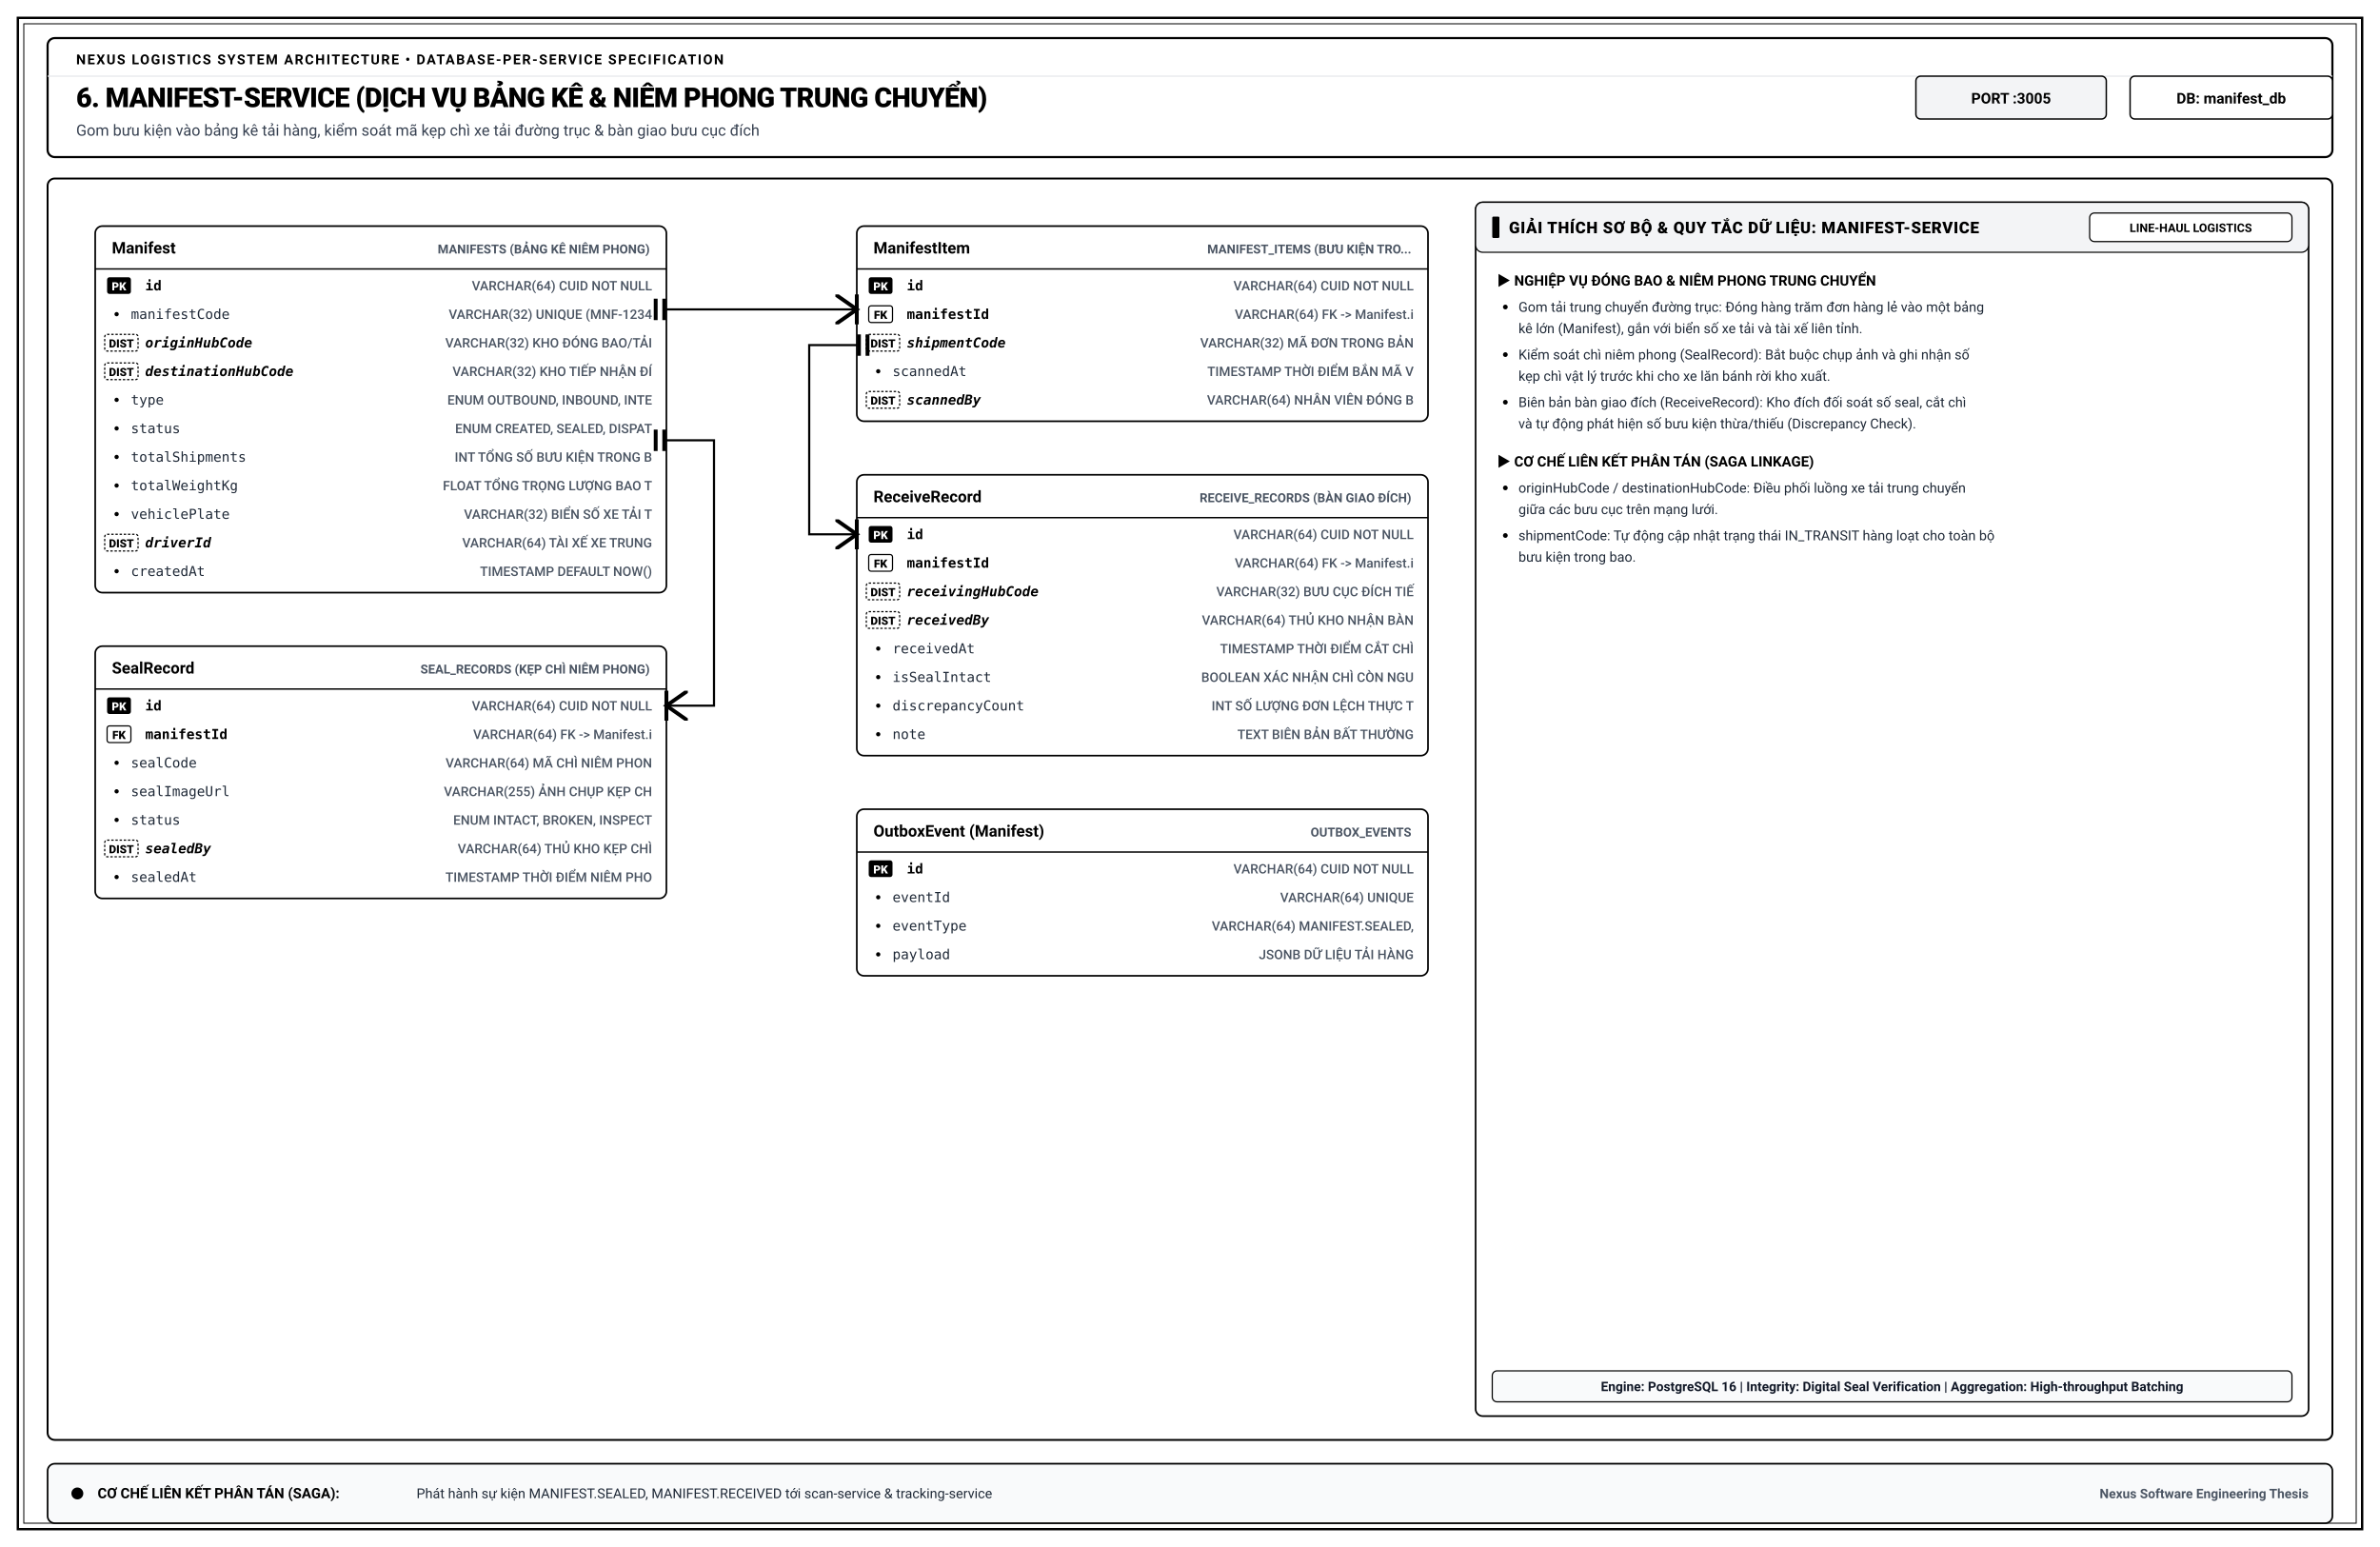
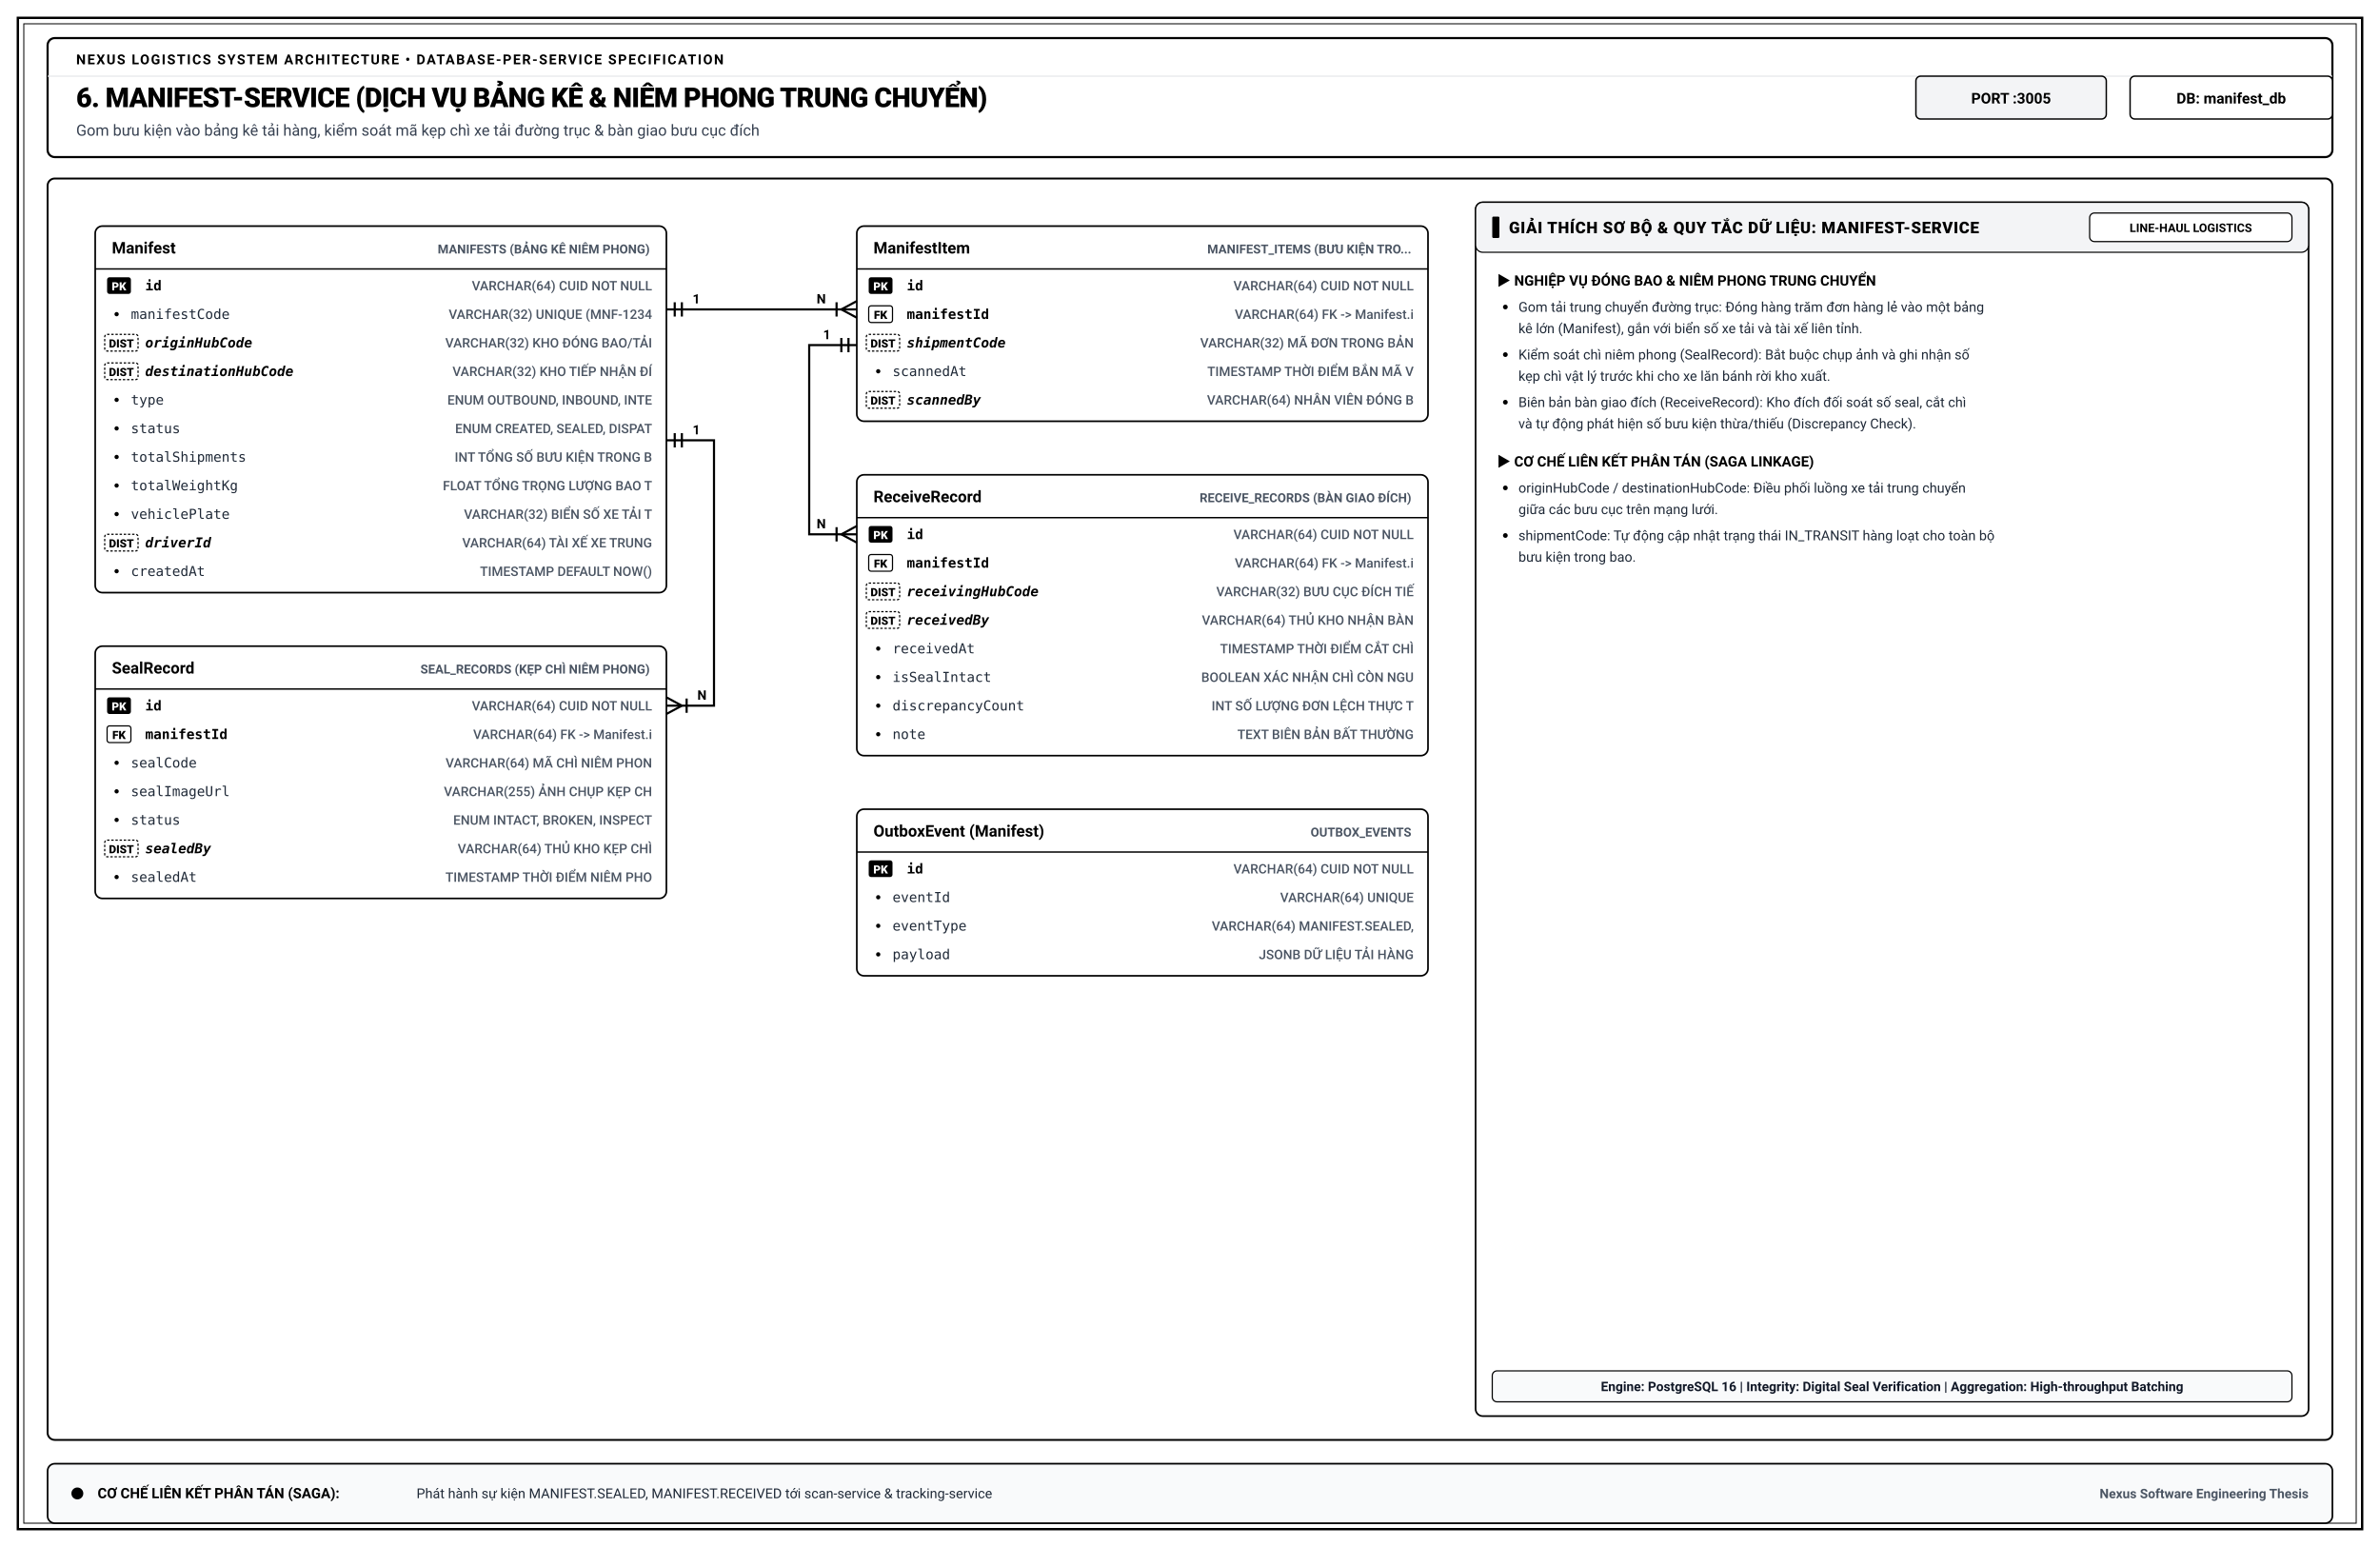
<svg xmlns="http://www.w3.org/2000/svg" viewBox="0 0 2000 1300" width="100%" height="100%" style="background:#FFFFFF;">
-   <defs>
-     <marker id="crow-many" markerWidth="14" markerHeight="14" refX="10" refY="7" orient="auto">
-       <path d="M 0 0 L 10 7 L 0 14 M 10 0 L 10 14" stroke="#000000" stroke-width="1.8" fill="none" />
-     </marker>
-     <marker id="crow-one" markerWidth="14" markerHeight="14" refX="10" refY="7" orient="auto">
-       <line x1="5" y1="2" x2="5" y2="12" stroke="#000000" stroke-width="1.8" />
-       <line x1="9" y1="2" x2="9" y2="12" stroke="#000000" stroke-width="1.8" />
-     </marker>
-     <marker id="arrow-dist" markerWidth="12" markerHeight="12" refX="9" refY="6" orient="auto">
-       <path d="M 0 1 L 9 6 L 0 11 z" fill="#000000" />
-     </marker>
-   </defs>
  <rect width="100%" height="100%" fill="#FFFFFF" />
  <rect x="15" y="15" width="1970" height="1270" fill="none" stroke="#000000" stroke-width="2" />
  <rect x="20" y="20" width="1960" height="1260" fill="none" stroke="#000000" stroke-width="0.8" />
  <style>
    text { font-family: -apple-system, BlinkMacSystemFont, "Segoe UI", Roboto, "Helvetica Neue", Arial, sans-serif; }
    .doc-badge { font-size: 11.5px; font-weight: 700; fill: #000000; letter-spacing: 1.2px; text-transform: uppercase; }
    .doc-title { font-size: 23px; font-weight: 800; fill: #000000; letter-spacing: -0.5px; }
    .doc-subtitle { font-size: 13px; font-weight: 400; fill: #374151; }
    
    .tbl-header { font-size: 13.5px; font-weight: 700; fill: #000000; }
    .tbl-tag { font-size: 10.5px; font-weight: 600; fill: #4B5563; text-transform: uppercase; }
    .tbl-field-pk { font-size: 11.5px; font-weight: 700; fill: #000000; font-family: ui-monospace, Menlo, monospace; }
    .tbl-field-fk { font-size: 11.5px; font-weight: 600; fill: #000000; font-family: ui-monospace, Menlo, monospace; }
    .tbl-field-dist { font-size: 11.5px; font-weight: 600; fill: #000000; font-style: italic; font-family: ui-monospace, Menlo, monospace; }
    .tbl-field-normal { font-size: 11.5px; font-weight: 500; fill: #1F2937; font-family: ui-monospace, Menlo, monospace; }
    .tbl-type { font-size: 11px; font-weight: 500; fill: #4B5563; }

    .badge-pk { font-size: 9.5px; font-weight: 800; fill: #FFFFFF; }
    .badge-fk { font-size: 9.5px; font-weight: 800; fill: #000000; }
    .badge-dist { font-size: 9.5px; font-weight: 800; fill: #000000; }

    .panel-header { font-size: 13.5px; font-weight: 800; fill: #000000; text-transform: uppercase; letter-spacing: 0.5px; }
    .panel-sec-title { font-size: 12px; font-weight: 700; fill: #000000; }
    .panel-body { font-size: 11.5px; font-weight: 400; fill: #1F2937; }
    .panel-bold { font-weight: 700; fill: #000000; }
    .panel-code { font-family: ui-monospace, Menlo, monospace; font-size: 11px; font-weight: 700; fill: #000000; }
  </style>
  <g id="Header" transform="translate(40, 32)">
    <rect width="1920" height="100" rx="6" fill="#FFFFFF" stroke="#000000" stroke-width="1.8" />
    <line x1="0" y1="32" x2="1920" y2="32" stroke="#E5E7EB" stroke-width="1" />
    <text x="24" y="22" class="doc-badge">NEXUS LOGISTICS SYSTEM ARCHITECTURE • DATABASE-PER-SERVICE SPECIFICATION</text>
    <text x="24" y="58" class="doc-title">6. MANIFEST-SERVICE (DỊCH VỤ BẢNG KÊ &amp; NIÊM PHONG TRUNG CHUYỂN)</text>
    <text x="24" y="82" class="doc-subtitle">Gom bưu kiện vào bảng kê tải hàng, kiểm soát mã kẹp chì xe tải đường trục &amp; bàn giao bưu cục đích</text>
    <rect x="1570" y="32" width="160" height="36" rx="4" fill="#F3F4F6" stroke="#000000" stroke-width="1.2" />
    <text x="1650" y="55" font-size="12.5" font-weight="700" fill="#000000" text-anchor="middle">PORT :3005</text>
    <rect x="1750" y="32" width="170" height="36" rx="4" fill="#FFFFFF" stroke="#000000" stroke-width="1.2" />
    <text x="1835" y="55" font-size="12.5" font-weight="700" fill="#000000" text-anchor="middle">DB: manifest_db</text>
  </g>
  <g id="ServiceBody" transform="translate(40, 150)">
    <rect width="1920" height="1060" rx="6" fill="#FFFFFF" stroke="#000000" stroke-width="1.6" />
    <g transform="translate(40, 40)">
      <rect width="480" height="308" rx="6" fill="#FFFFFF" stroke="#000000" stroke-width="1.4" />
      <line x1="0" y1="36" x2="480" y2="36" stroke="#000000" stroke-width="1.2" />
      <text x="14" y="23" class="tbl-header">Manifest</text>
      <text x="466" y="23" class="tbl-tag" text-anchor="end">MANIFESTS (BẢNG KÊ NIÊM PHONG)</text>
      <rect x="10" y="43" width="20" height="14" rx="2" fill="#000000" />
      <text x="20" y="54" class="badge-pk" text-anchor="middle">PK</text>
      <text x="42" y="54" class="tbl-field-pk">id</text>
      <text x="468" y="54" class="tbl-type" text-anchor="end">VARCHAR(64) CUID NOT NULL</text>
      <circle cx="18" cy="74" r="1.8" fill="#000000" />
      <text x="30" y="78" class="tbl-field-normal">manifestCode</text>
      <text x="468" y="78" class="tbl-type" text-anchor="end">VARCHAR(32) UNIQUE (MNF-1234</text>
      <rect x="8" y="91" width="28" height="14" rx="2" fill="#FFFFFF" stroke="#000000" stroke-width="1" stroke-dasharray="2 1.5" />
      <text x="22" y="102" class="badge-dist" text-anchor="middle">DIST</text>
      <text x="42" y="102" class="tbl-field-dist">originHubCode</text>
      <text x="468" y="102" class="tbl-type" text-anchor="end">VARCHAR(32) KHO ĐÓNG BAO/TẢI</text>
      <rect x="8" y="115" width="28" height="14" rx="2" fill="#FFFFFF" stroke="#000000" stroke-width="1" stroke-dasharray="2 1.5" />
      <text x="22" y="126" class="badge-dist" text-anchor="middle">DIST</text>
      <text x="42" y="126" class="tbl-field-dist">destinationHubCode</text>
      <text x="468" y="126" class="tbl-type" text-anchor="end">VARCHAR(32) KHO TIẾP NHẬN ĐÍ</text>
      <circle cx="18" cy="146" r="1.8" fill="#000000" />
      <text x="30" y="150" class="tbl-field-normal">type</text>
      <text x="468" y="150" class="tbl-type" text-anchor="end">ENUM OUTBOUND, INBOUND, INTE</text>
      <circle cx="18" cy="170" r="1.8" fill="#000000" />
      <text x="30" y="174" class="tbl-field-normal">status</text>
      <text x="468" y="174" class="tbl-type" text-anchor="end">ENUM CREATED, SEALED, DISPAT</text>
      <circle cx="18" cy="194" r="1.8" fill="#000000" />
      <text x="30" y="198" class="tbl-field-normal">totalShipments</text>
      <text x="468" y="198" class="tbl-type" text-anchor="end">INT TỔNG SỐ BƯU KIỆN TRONG B</text>
      <circle cx="18" cy="218" r="1.8" fill="#000000" />
      <text x="30" y="222" class="tbl-field-normal">totalWeightKg</text>
      <text x="468" y="222" class="tbl-type" text-anchor="end">FLOAT TỔNG TRỌNG LƯỢNG BAO T</text>
      <circle cx="18" cy="242" r="1.8" fill="#000000" />
      <text x="30" y="246" class="tbl-field-normal">vehiclePlate</text>
      <text x="468" y="246" class="tbl-type" text-anchor="end">VARCHAR(32) BIỂN SỐ XE TẢI T</text>
      <rect x="8" y="259" width="28" height="14" rx="2" fill="#FFFFFF" stroke="#000000" stroke-width="1" stroke-dasharray="2 1.5" />
      <text x="22" y="270" class="badge-dist" text-anchor="middle">DIST</text>
      <text x="42" y="270" class="tbl-field-dist">driverId</text>
      <text x="468" y="270" class="tbl-type" text-anchor="end">VARCHAR(64) TÀI XẾ XE TRUNG</text>
      <circle cx="18" cy="290" r="1.8" fill="#000000" />
      <text x="30" y="294" class="tbl-field-normal">createdAt</text>
      <text x="468" y="294" class="tbl-type" text-anchor="end">TIMESTAMP DEFAULT NOW()</text>
    </g>
    <g transform="translate(680, 40)">
      <rect width="480" height="164" rx="6" fill="#FFFFFF" stroke="#000000" stroke-width="1.4" />
      <line x1="0" y1="36" x2="480" y2="36" stroke="#000000" stroke-width="1.2" />
      <text x="14" y="23" class="tbl-header">ManifestItem</text>
      <text x="466" y="23" class="tbl-tag" text-anchor="end">MANIFEST_ITEMS (BƯU KIỆN TRO...</text>
      <rect x="10" y="43" width="20" height="14" rx="2" fill="#000000" />
      <text x="20" y="54" class="badge-pk" text-anchor="middle">PK</text>
      <text x="42" y="54" class="tbl-field-pk">id</text>
      <text x="468" y="54" class="tbl-type" text-anchor="end">VARCHAR(64) CUID NOT NULL</text>
      <rect x="10" y="67" width="20" height="14" rx="2" fill="#FFFFFF" stroke="#000000" stroke-width="1" />
      <text x="20" y="78" class="badge-fk" text-anchor="middle">FK</text>
      <text x="42" y="78" class="tbl-field-fk">manifestId</text>
      <text x="468" y="78" class="tbl-type" text-anchor="end">VARCHAR(64) FK -&gt; Manifest.i</text>
      <rect x="8" y="91" width="28" height="14" rx="2" fill="#FFFFFF" stroke="#000000" stroke-width="1" stroke-dasharray="2 1.5" />
      <text x="22" y="102" class="badge-dist" text-anchor="middle">DIST</text>
      <text x="42" y="102" class="tbl-field-dist">shipmentCode</text>
      <text x="468" y="102" class="tbl-type" text-anchor="end">VARCHAR(32) MÃ ĐƠN TRONG BẢN</text>
      <circle cx="18" cy="122" r="1.8" fill="#000000" />
      <text x="30" y="126" class="tbl-field-normal">scannedAt</text>
      <text x="468" y="126" class="tbl-type" text-anchor="end">TIMESTAMP THỜI ĐIỂM BẮN MÃ V</text>
      <rect x="8" y="139" width="28" height="14" rx="2" fill="#FFFFFF" stroke="#000000" stroke-width="1" stroke-dasharray="2 1.5" />
      <text x="22" y="150" class="badge-dist" text-anchor="middle">DIST</text>
      <text x="42" y="150" class="tbl-field-dist">scannedBy</text>
      <text x="468" y="150" class="tbl-type" text-anchor="end">VARCHAR(64) NHÂN VIÊN ĐÓNG B</text>
    </g>
    <g transform="translate(40, 393)">
      <rect width="480" height="212" rx="6" fill="#FFFFFF" stroke="#000000" stroke-width="1.4" />
      <line x1="0" y1="36" x2="480" y2="36" stroke="#000000" stroke-width="1.2" />
      <text x="14" y="23" class="tbl-header">SealRecord</text>
      <text x="466" y="23" class="tbl-tag" text-anchor="end">SEAL_RECORDS (KẸP CHÌ NIÊM PHONG)</text>
      <rect x="10" y="43" width="20" height="14" rx="2" fill="#000000" />
      <text x="20" y="54" class="badge-pk" text-anchor="middle">PK</text>
      <text x="42" y="54" class="tbl-field-pk">id</text>
      <text x="468" y="54" class="tbl-type" text-anchor="end">VARCHAR(64) CUID NOT NULL</text>
      <rect x="10" y="67" width="20" height="14" rx="2" fill="#FFFFFF" stroke="#000000" stroke-width="1" />
      <text x="20" y="78" class="badge-fk" text-anchor="middle">FK</text>
      <text x="42" y="78" class="tbl-field-fk">manifestId</text>
      <text x="468" y="78" class="tbl-type" text-anchor="end">VARCHAR(64) FK -&gt; Manifest.i</text>
      <circle cx="18" cy="98" r="1.8" fill="#000000" />
      <text x="30" y="102" class="tbl-field-normal">sealCode</text>
      <text x="468" y="102" class="tbl-type" text-anchor="end">VARCHAR(64) MÃ CHÌ NIÊM PHON</text>
      <circle cx="18" cy="122" r="1.8" fill="#000000" />
      <text x="30" y="126" class="tbl-field-normal">sealImageUrl</text>
      <text x="468" y="126" class="tbl-type" text-anchor="end">VARCHAR(255) ẢNH CHỤP KẸP CH</text>
      <circle cx="18" cy="146" r="1.8" fill="#000000" />
      <text x="30" y="150" class="tbl-field-normal">status</text>
      <text x="468" y="150" class="tbl-type" text-anchor="end">ENUM INTACT, BROKEN, INSPECT</text>
      <rect x="8" y="163" width="28" height="14" rx="2" fill="#FFFFFF" stroke="#000000" stroke-width="1" stroke-dasharray="2 1.5" />
      <text x="22" y="174" class="badge-dist" text-anchor="middle">DIST</text>
      <text x="42" y="174" class="tbl-field-dist">sealedBy</text>
      <text x="468" y="174" class="tbl-type" text-anchor="end">VARCHAR(64) THỦ KHO KẸP CHÌ</text>
      <circle cx="18" cy="194" r="1.8" fill="#000000" />
      <text x="30" y="198" class="tbl-field-normal">sealedAt</text>
      <text x="468" y="198" class="tbl-type" text-anchor="end">TIMESTAMP THỜI ĐIỂM NIÊM PHO</text>
    </g>
    <g transform="translate(680, 249)">
      <rect width="480" height="236" rx="6" fill="#FFFFFF" stroke="#000000" stroke-width="1.4" />
      <line x1="0" y1="36" x2="480" y2="36" stroke="#000000" stroke-width="1.2" />
      <text x="14" y="23" class="tbl-header">ReceiveRecord</text>
      <text x="466" y="23" class="tbl-tag" text-anchor="end">RECEIVE_RECORDS (BÀN GIAO ĐÍCH)</text>
      <rect x="10" y="43" width="20" height="14" rx="2" fill="#000000" />
      <text x="20" y="54" class="badge-pk" text-anchor="middle">PK</text>
      <text x="42" y="54" class="tbl-field-pk">id</text>
      <text x="468" y="54" class="tbl-type" text-anchor="end">VARCHAR(64) CUID NOT NULL</text>
      <rect x="10" y="67" width="20" height="14" rx="2" fill="#FFFFFF" stroke="#000000" stroke-width="1" />
      <text x="20" y="78" class="badge-fk" text-anchor="middle">FK</text>
      <text x="42" y="78" class="tbl-field-fk">manifestId</text>
      <text x="468" y="78" class="tbl-type" text-anchor="end">VARCHAR(64) FK -&gt; Manifest.i</text>
      <rect x="8" y="91" width="28" height="14" rx="2" fill="#FFFFFF" stroke="#000000" stroke-width="1" stroke-dasharray="2 1.5" />
      <text x="22" y="102" class="badge-dist" text-anchor="middle">DIST</text>
      <text x="42" y="102" class="tbl-field-dist">receivingHubCode</text>
      <text x="468" y="102" class="tbl-type" text-anchor="end">VARCHAR(32) BƯU CỤC ĐÍCH TIẾ</text>
      <rect x="8" y="115" width="28" height="14" rx="2" fill="#FFFFFF" stroke="#000000" stroke-width="1" stroke-dasharray="2 1.5" />
      <text x="22" y="126" class="badge-dist" text-anchor="middle">DIST</text>
      <text x="42" y="126" class="tbl-field-dist">receivedBy</text>
      <text x="468" y="126" class="tbl-type" text-anchor="end">VARCHAR(64) THỦ KHO NHẬN BÀN</text>
      <circle cx="18" cy="146" r="1.8" fill="#000000" />
      <text x="30" y="150" class="tbl-field-normal">receivedAt</text>
      <text x="468" y="150" class="tbl-type" text-anchor="end">TIMESTAMP THỜI ĐIỂM CẮT CHÌ</text>
      <circle cx="18" cy="170" r="1.8" fill="#000000" />
      <text x="30" y="174" class="tbl-field-normal">isSealIntact</text>
      <text x="468" y="174" class="tbl-type" text-anchor="end">BOOLEAN XÁC NHẬN CHÌ CÒN NGU</text>
      <circle cx="18" cy="194" r="1.8" fill="#000000" />
      <text x="30" y="198" class="tbl-field-normal">discrepancyCount</text>
      <text x="468" y="198" class="tbl-type" text-anchor="end">INT SỐ LƯỢNG ĐƠN LỆCH THỰC T</text>
      <circle cx="18" cy="218" r="1.8" fill="#000000" />
      <text x="30" y="222" class="tbl-field-normal">note</text>
      <text x="468" y="222" class="tbl-type" text-anchor="end">TEXT BIÊN BẢN BẤT THƯỜNG</text>
    </g>
    <g transform="translate(680, 530)">
      <rect width="480" height="140" rx="6" fill="#FFFFFF" stroke="#000000" stroke-width="1.4" />
      <line x1="0" y1="36" x2="480" y2="36" stroke="#000000" stroke-width="1.2" />
      <text x="14" y="23" class="tbl-header">OutboxEvent (Manifest)</text>
      <text x="466" y="23" class="tbl-tag" text-anchor="end">OUTBOX_EVENTS</text>
      <rect x="10" y="43" width="20" height="14" rx="2" fill="#000000" />
      <text x="20" y="54" class="badge-pk" text-anchor="middle">PK</text>
      <text x="42" y="54" class="tbl-field-pk">id</text>
      <text x="468" y="54" class="tbl-type" text-anchor="end">VARCHAR(64) CUID NOT NULL</text>
      <circle cx="18" cy="74" r="1.8" fill="#000000" />
      <text x="30" y="78" class="tbl-field-normal">eventId</text>
      <text x="468" y="78" class="tbl-type" text-anchor="end">VARCHAR(64) UNIQUE</text>
      <circle cx="18" cy="98" r="1.8" fill="#000000" />
      <text x="30" y="102" class="tbl-field-normal">eventType</text>
      <text x="468" y="102" class="tbl-type" text-anchor="end">VARCHAR(64) MANIFEST.SEALED,</text>
      <circle cx="18" cy="122" r="1.8" fill="#000000" />
      <text x="30" y="126" class="tbl-field-normal">payload</text>
      <text x="468" y="126" class="tbl-type" text-anchor="end">JSONB DỮ LIỆU TẢI HÀNG</text>
    </g>
-     <path d="M 520 110 L 680 110" stroke="#000000" stroke-width="1.8" fill="none" marker-start="url(#crow-one)" marker-end="url(#crow-many)" />
-     <path d="M 520 220 L 560 220 L 560 443 L 520 443" stroke="#000000" stroke-width="1.8" fill="none" marker-start="url(#crow-one)" marker-end="url(#crow-many)" />
-     <path d="M 680 140 L 640 140 L 640 299 L 680 299" stroke="#000000" stroke-width="1.8" fill="none" marker-start="url(#crow-one)" marker-end="url(#crow-many)" />
+     <path d="M 520 110 L 680 110" stroke="#000000" stroke-width="1.8" fill="none" />
+     <line x1="527.0" y1="104.0" x2="527.0" y2="116.0" stroke="#000000" stroke-width="1.8" />
+     <line x1="533.0" y1="104.0" x2="533.0" y2="116.0" stroke="#000000" stroke-width="1.8" />
+     <text x="542.0" y="105.0" font-size="11" font-weight="700" fill="#000000" text-anchor="start">1</text>
+     <path d="M 667.0 110.0 L 680.0 103.0 M 667.0 110.0 L 680.0 117.0" stroke="#000000" stroke-width="1.8" fill="none" />
+     <line x1="663.0" y1="104.0" x2="663.0" y2="116.0" stroke="#000000" stroke-width="1.8" />
+     <text x="654.0" y="105.0" font-size="11" font-weight="700" fill="#000000" text-anchor="end">N</text>
+     <path d="M 520 220 L 560 220 L 560 443 L 520 443" stroke="#000000" stroke-width="1.8" fill="none" />
+     <line x1="527.0" y1="214.0" x2="527.0" y2="226.0" stroke="#000000" stroke-width="1.8" />
+     <line x1="533.0" y1="214.0" x2="533.0" y2="226.0" stroke="#000000" stroke-width="1.8" />
+     <text x="542.0" y="215.0" font-size="11" font-weight="700" fill="#000000" text-anchor="start">1</text>
+     <path d="M 533.0 443.0 L 520.0 436.0 M 533.0 443.0 L 520.0 450.0" stroke="#000000" stroke-width="1.8" fill="none" />
+     <line x1="537.0" y1="437.0" x2="537.0" y2="449.0" stroke="#000000" stroke-width="1.8" />
+     <text x="546.0" y="438.0" font-size="11" font-weight="700" fill="#000000" text-anchor="start">N</text>
+     <path d="M 680 140 L 640 140 L 640 299 L 680 299" stroke="#000000" stroke-width="1.8" fill="none" />
+     <line x1="673.0" y1="134.0" x2="673.0" y2="146.0" stroke="#000000" stroke-width="1.8" />
+     <line x1="667.0" y1="134.0" x2="667.0" y2="146.0" stroke="#000000" stroke-width="1.8" />
+     <text x="658.0" y="135.0" font-size="11" font-weight="700" fill="#000000" text-anchor="end">1</text>
+     <path d="M 667.0 299.0 L 680.0 292.0 M 667.0 299.0 L 680.0 306.0" stroke="#000000" stroke-width="1.8" fill="none" />
+     <line x1="663.0" y1="293.0" x2="663.0" y2="305.0" stroke="#000000" stroke-width="1.8" />
+     <text x="654.0" y="294.0" font-size="11" font-weight="700" fill="#000000" text-anchor="end">N</text>
    <g transform="translate(1200, 20)">
      <rect width="700" height="1020" rx="6" fill="#FFFFFF" stroke="#000000" stroke-width="1.4" />
      <rect x="0" y="0" width="700" height="42" rx="6" fill="#F3F4F6" stroke="#000000" stroke-width="1" />
      <rect x="14" y="12" width="6" height="18" rx="1" fill="#000000" />
      <text x="28" y="26" class="panel-header">GIẢI THÍCH SƠ BỘ &amp; QUY TẮC DỮ LIỆU: MANIFEST-SERVICE</text>
      <rect x="516" y="9" width="170" height="24" rx="4" fill="#FFFFFF" stroke="#000000" stroke-width="1" />
      <text x="601.0" y="25" font-size="10" font-weight="700" fill="#000000" text-anchor="middle">LINE-HAUL LOGISTICS</text>
      <text x="18" y="70" class="panel-sec-title">▶ NGHIỆP VỤ ĐÓNG BAO &amp; NIÊM PHONG TRUNG CHUYỂN</text>
      <circle cx="25" cy="88" r="2" fill="#000000" />
      <text x="36" y="92" class="panel-body">Gom tải trung chuyển đường trục: Đóng hàng trăm đơn hàng lẻ vào một bảng</text>
      <text x="36" y="110" class="panel-body">kê lớn (Manifest), gắn với biển số xe tải và tài xế liên tỉnh.</text>
      <circle cx="25" cy="128" r="2" fill="#000000" />
      <text x="36" y="132" class="panel-body">Kiểm soát chì niêm phong (SealRecord): Bắt buộc chụp ảnh và ghi nhận số</text>
      <text x="36" y="150" class="panel-body">kẹp chì vật lý trước khi cho xe lăn bánh rời kho xuất.</text>
      <circle cx="25" cy="168" r="2" fill="#000000" />
      <text x="36" y="172" class="panel-body">Biên bản bàn giao đích (ReceiveRecord): Kho đích đối soát số seal, cắt chì</text>
      <text x="36" y="190" class="panel-body">và tự động phát hiện số bưu kiện thừa/thiếu (Discrepancy Check).</text>
      <text x="18" y="222" class="panel-sec-title">▶ CƠ CHẾ LIÊN KẾT PHÂN TÁN (SAGA LINKAGE)</text>
      <circle cx="25" cy="240" r="2" fill="#000000" />
      <text x="36" y="244" class="panel-body">originHubCode / destinationHubCode: Điều phối luồng xe tải trung chuyển</text>
      <text x="36" y="262" class="panel-body">giữa các bưu cục trên mạng lưới.</text>
      <circle cx="25" cy="280" r="2" fill="#000000" />
      <text x="36" y="284" class="panel-body">shipmentCode: Tự động cập nhật trạng thái IN_TRANSIT hàng loạt cho toàn bộ</text>
      <text x="36" y="302" class="panel-body">bưu kiện trong bao.</text>
      <rect x="14" y="982" width="672" height="26" rx="4" fill="#F9FAFB" stroke="#000000" stroke-width="1" />
      <text x="350.0" y="999" font-size="11" font-weight="600" fill="#111827" text-anchor="middle">Engine: PostgreSQL 16 | Integrity: Digital Seal Verification | Aggregation: High-throughput Batching</text>
    </g>
  </g>
  <g id="FooterSaga" transform="translate(40, 1230)">
    <rect width="1920" height="50" rx="6" fill="#F9FAFB" stroke="#000000" stroke-width="1.4" />
    <circle cx="25" cy="25" r="5" fill="#000000" />
    <text x="42" y="29" font-size="12" font-weight="700" fill="#000000">CƠ CHẾ LIÊN KẾT PHÂN TÁN (SAGA):</text>
    <text x="310" y="29" font-size="11.5" fill="#1F2937">Phát hành sự kiện MANIFEST.SEALED, MANIFEST.RECEIVED tới scan-service &amp; tracking-service</text>
    <text x="1900" y="29" font-size="11" font-weight="600" fill="#4B5563" text-anchor="end">Nexus Software Engineering Thesis</text>
  </g>
</svg>
